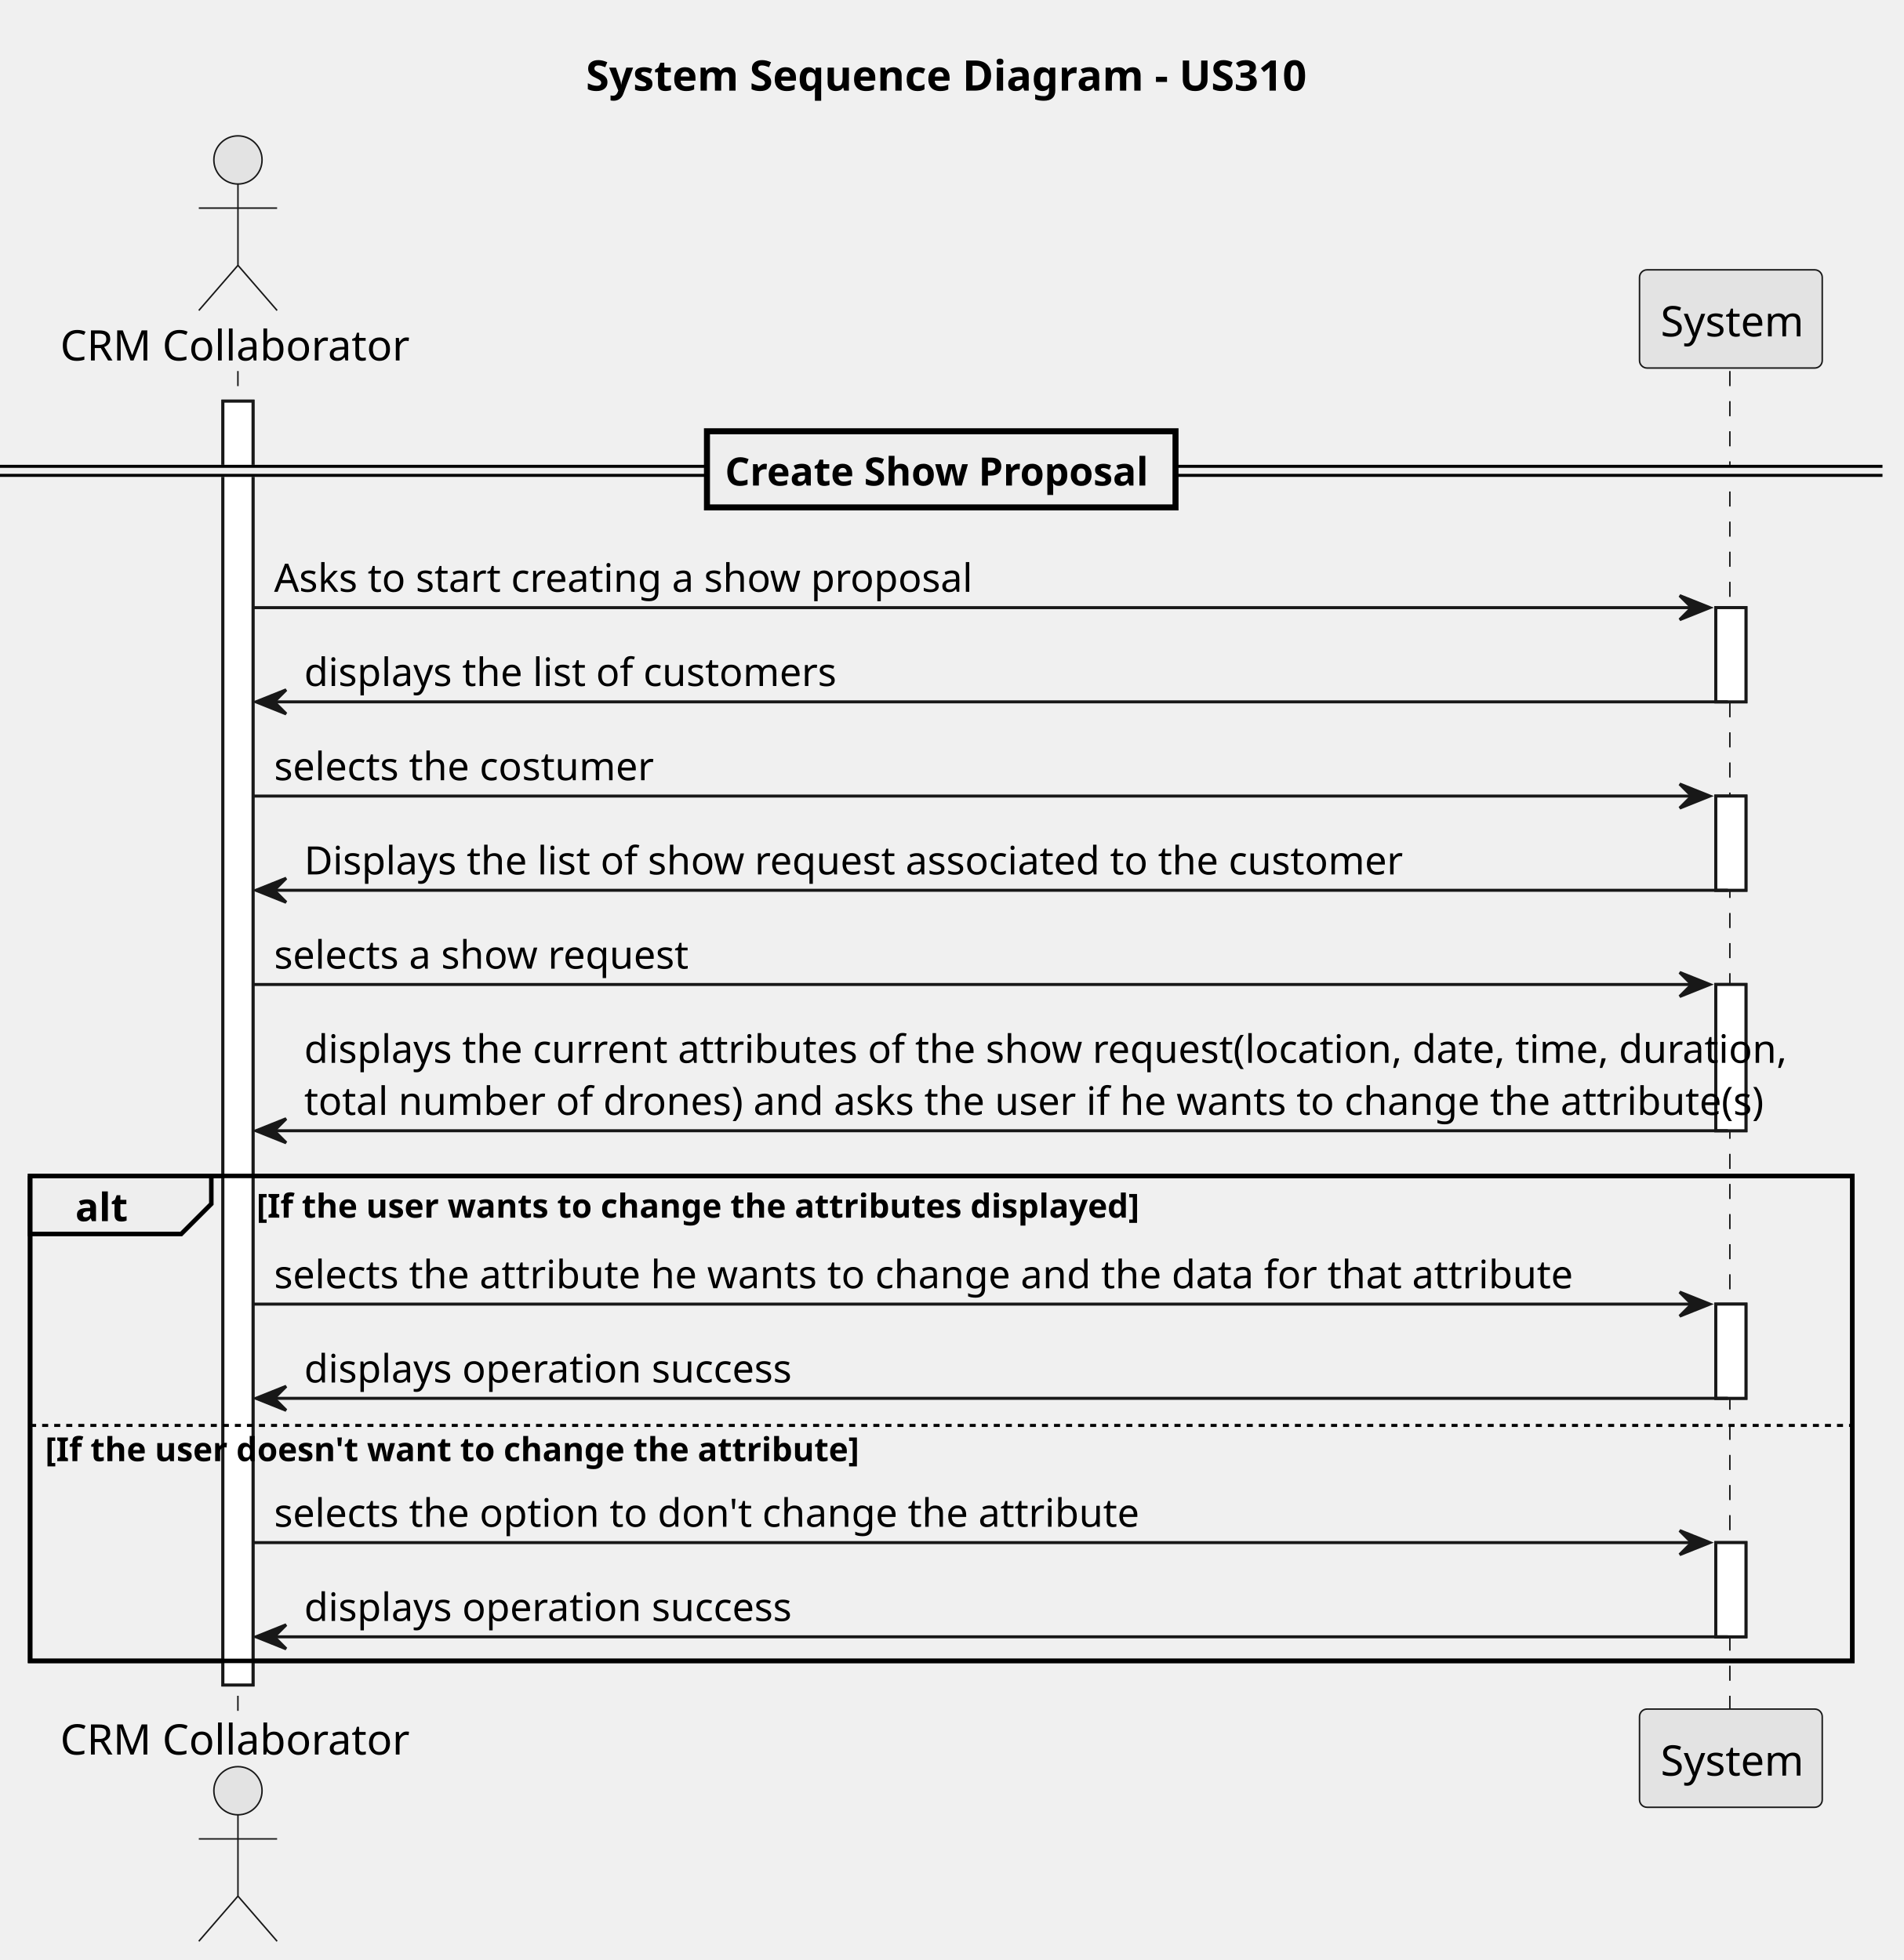
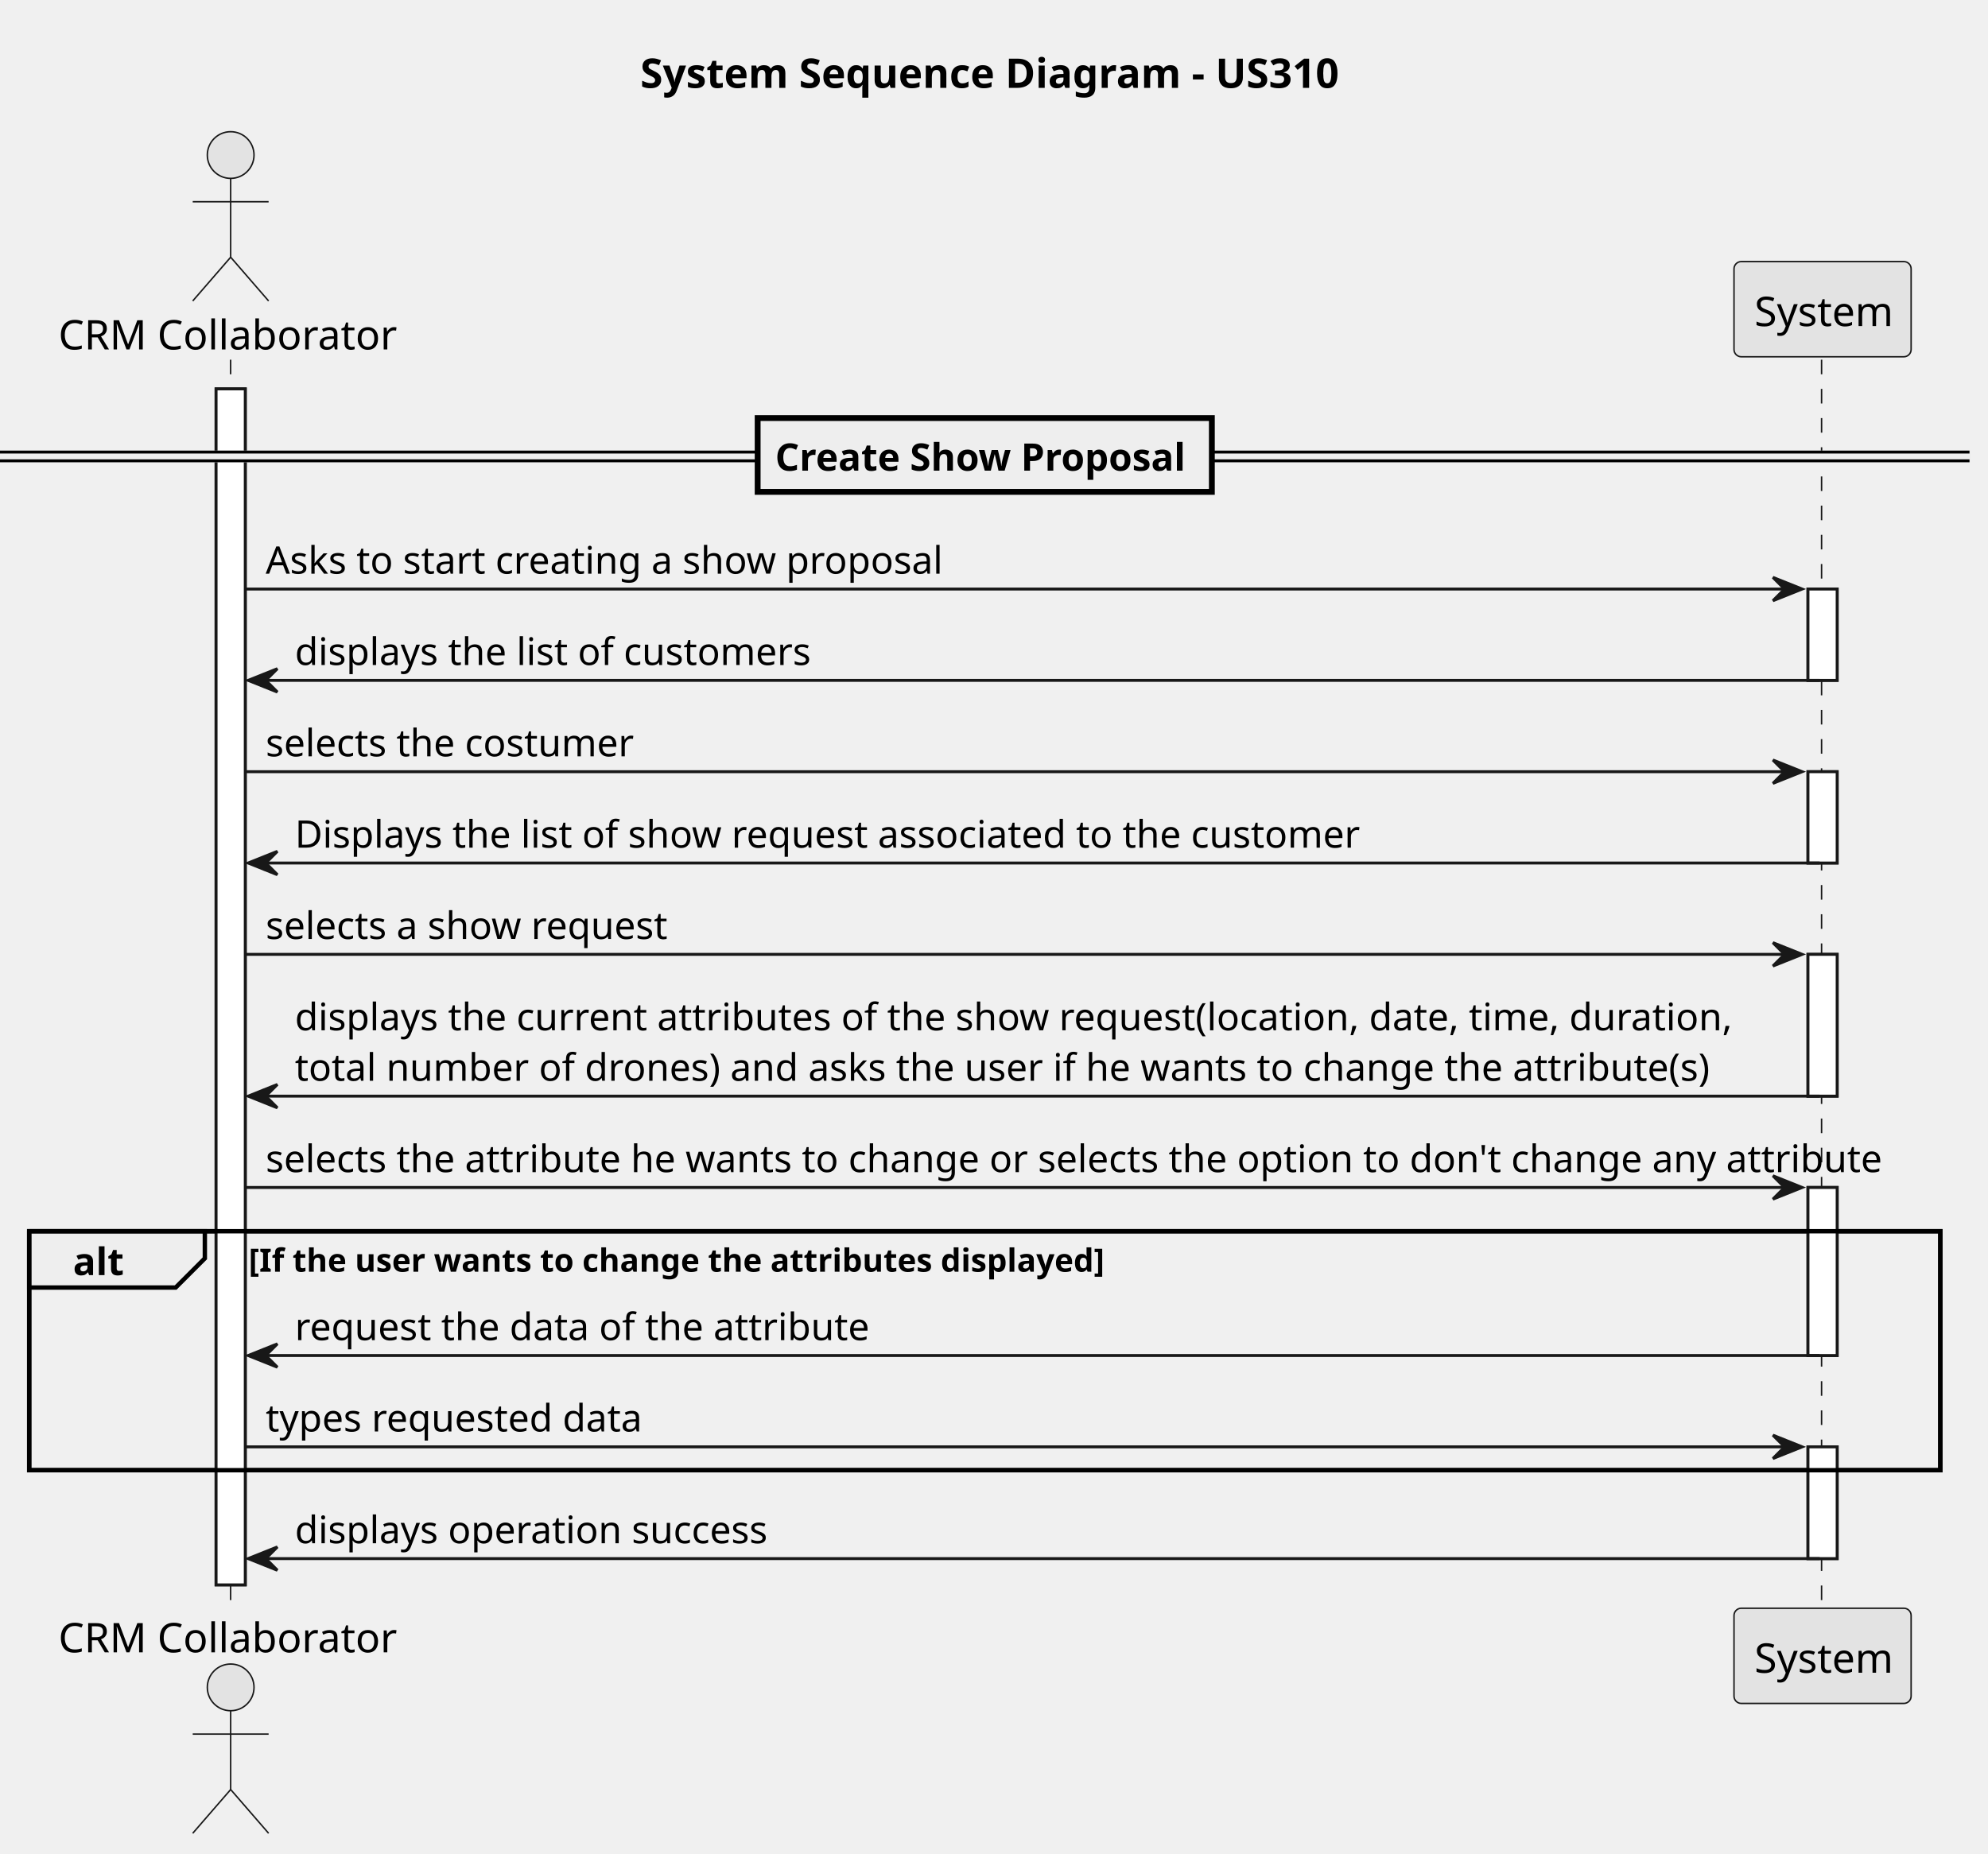
- <svg xmlns="http://www.w3.org/2000/svg" contentStyleType="text/css" height="651px" preserveAspectRatio="none" style="width:632px;height:651px;background:#FFFFFF;" version="1.1" viewBox="0 0 632 651" width="632px" zoomAndPan="magnify">
+ <svg xmlns="http://www.w3.org/2000/svg" contentStyleType="text/css" height="635px" preserveAspectRatio="none" style="width:681px;height:635px;background:#FFFFFF;" version="1.1" viewBox="0 0 681 635" width="681px" zoomAndPan="magnify">
  <defs />
  <g>
-     <text fill="#000000" font-family="sans-serif" font-size="14" font-weight="bold" lengthAdjust="spacing" textLength="234.992" x="194.555" y="30.107">System Sequence Diagram - US310</text>
-     <rect fill="#FFFFFF" height="426.414" style="stroke:#181818;stroke-width:1.0;" width="10" x="74.017" y="133.242" />
-     <rect fill="#FFFFFF" height="31.291" style="stroke:#181818;stroke-width:1.0;" width="10" x="569.765" y="201.824" />
-     <rect fill="#FFFFFF" height="31.291" style="stroke:#181818;stroke-width:1.0;" width="10" x="569.765" y="264.406" />
-     <rect fill="#FFFFFF" height="48.582" style="stroke:#181818;stroke-width:1.0;" width="10" x="569.765" y="326.988" />
-     <rect fill="#FFFFFF" height="31.291" style="stroke:#181818;stroke-width:1.0;" width="10" x="569.765" y="433.152" />
-     <rect fill="#FFFFFF" height="31.291" style="stroke:#181818;stroke-width:1.0;" width="10" x="569.765" y="512.365" />
-     <rect fill="none" height="161.086" style="stroke:#000000;stroke-width:1.5;" width="605.102" x="10" y="390.57" />
-     <line style="stroke:#181818;stroke-width:0.5;stroke-dasharray:5.0,5.0;" x1="79" x2="79" y1="123.242" y2="568.656" />
-     <line style="stroke:#181818;stroke-width:0.5;stroke-dasharray:5.0,5.0;" x1="574.427" x2="574.427" y1="123.242" y2="568.656" />
+     <text fill="#000000" font-family="sans-serif" font-size="14" font-weight="bold" lengthAdjust="spacing" textLength="234.992" x="219.337" y="30.107">System Sequence Diagram - US310</text>
+     <rect fill="#FFFFFF" height="409.783" style="stroke:#181818;stroke-width:1.0;" width="10" x="74.017" y="133.242" />
+     <rect fill="#FFFFFF" height="31.291" style="stroke:#181818;stroke-width:1.0;" width="10" x="619.329" y="201.824" />
+     <rect fill="#FFFFFF" height="31.291" style="stroke:#181818;stroke-width:1.0;" width="10" x="619.329" y="264.406" />
+     <rect fill="#FFFFFF" height="48.582" style="stroke:#181818;stroke-width:1.0;" width="10" x="619.329" y="326.988" />
+     <rect fill="#FFFFFF" height="57.582" style="stroke:#181818;stroke-width:1.0;" width="10" x="619.329" y="406.861" />
+     <rect fill="#FFFFFF" height="38.291" style="stroke:#181818;stroke-width:1.0;" width="10" x="619.329" y="495.734" />
+     <rect fill="none" height="81.873" style="stroke:#000000;stroke-width:1.5;" width="654.667" x="10" y="421.861" />
+     <line style="stroke:#181818;stroke-width:0.5;stroke-dasharray:5.0,5.0;" x1="79" x2="79" y1="123.242" y2="552.025" />
+     <line style="stroke:#181818;stroke-width:0.5;stroke-dasharray:5.0,5.0;" x1="623.991" x2="623.991" y1="123.242" y2="552.025" />
    <text fill="#000000" font-family="sans-serif" font-size="14" lengthAdjust="spacing" textLength="112.034" x="20" y="119.728">CRM Collaborator</text>
    <ellipse cx="79.017" cy="53.121" fill="#E3E3E3" rx="8" ry="8" style="stroke:#181818;stroke-width:0.5;" />
    <path d="M79.017,61.121 L79.017,88.121 M66.017,69.121 L92.017,69.121 M79.017,88.121 L66.017,103.121 M79.017,88.121 L92.017,103.121 " fill="none" style="stroke:#181818;stroke-width:0.5;" />
-     <text fill="#000000" font-family="sans-serif" font-size="14" lengthAdjust="spacing" textLength="112.034" x="20" y="582.764">CRM Collaborator</text>
-     <ellipse cx="79.017" cy="594.777" fill="#E3E3E3" rx="8" ry="8" style="stroke:#181818;stroke-width:0.5;" />
-     <path d="M79.017,602.777 L79.017,629.777 M66.017,610.777 L92.017,610.777 M79.017,629.777 L66.017,644.777 M79.017,629.777 L92.017,644.777 " fill="none" style="stroke:#181818;stroke-width:0.5;" />
-     <rect fill="#E3E3E3" height="32.621" rx="2.5" ry="2.5" style="stroke:#181818;stroke-width:0.5;" width="60.676" x="544.427" y="89.621" />
-     <text fill="#000000" font-family="sans-serif" font-size="14" lengthAdjust="spacing" textLength="46.676" x="551.427" y="111.728">System</text>
-     <rect fill="#E3E3E3" height="32.621" rx="2.5" ry="2.5" style="stroke:#181818;stroke-width:0.5;" width="60.676" x="544.427" y="567.656" />
-     <text fill="#000000" font-family="sans-serif" font-size="14" lengthAdjust="spacing" textLength="46.676" x="551.427" y="589.764">System</text>
-     <rect fill="#FFFFFF" height="426.414" style="stroke:#181818;stroke-width:1.0;" width="10" x="74.017" y="133.242" />
-     <rect fill="#FFFFFF" height="31.291" style="stroke:#181818;stroke-width:1.0;" width="10" x="569.765" y="201.824" />
-     <rect fill="#FFFFFF" height="31.291" style="stroke:#181818;stroke-width:1.0;" width="10" x="569.765" y="264.406" />
-     <rect fill="#FFFFFF" height="48.582" style="stroke:#181818;stroke-width:1.0;" width="10" x="569.765" y="326.988" />
-     <rect fill="#FFFFFF" height="31.291" style="stroke:#181818;stroke-width:1.0;" width="10" x="569.765" y="433.152" />
-     <rect fill="#FFFFFF" height="31.291" style="stroke:#181818;stroke-width:1.0;" width="10" x="569.765" y="512.365" />
-     <rect fill="#EEEEEE" height="3" style="stroke:#EEEEEE;stroke-width:1.0;" width="625.102" x="0" y="154.888" />
-     <line style="stroke:#000000;stroke-width:1.0;" x1="0" x2="625.102" y1="154.888" y2="154.888" />
-     <line style="stroke:#000000;stroke-width:1.0;" x1="0" x2="625.102" y1="157.888" y2="157.888" />
-     <rect fill="#EEEEEE" height="25.291" style="stroke:#000000;stroke-width:2.0;" width="155.591" x="234.756" y="143.242" />
-     <text fill="#000000" font-family="sans-serif" font-size="13" font-weight="bold" lengthAdjust="spacing" textLength="137.979" x="240.756" y="161.27">Create Show Proposal</text>
-     <polygon fill="#181818" points="557.765,197.824,567.765,201.824,557.765,205.824,561.765,201.824" style="stroke:#181818;stroke-width:1.0;" />
-     <line style="stroke:#181818;stroke-width:1.0;" x1="84.017" x2="563.765" y1="201.824" y2="201.824" />
+     <text fill="#000000" font-family="sans-serif" font-size="14" lengthAdjust="spacing" textLength="112.034" x="20" y="566.133">CRM Collaborator</text>
+     <ellipse cx="79.017" cy="578.146" fill="#E3E3E3" rx="8" ry="8" style="stroke:#181818;stroke-width:0.5;" />
+     <path d="M79.017,586.146 L79.017,613.146 M66.017,594.146 L92.017,594.146 M79.017,613.146 L66.017,628.146 M79.017,613.146 L92.017,628.146 " fill="none" style="stroke:#181818;stroke-width:0.5;" />
+     <rect fill="#E3E3E3" height="32.621" rx="2.5" ry="2.5" style="stroke:#181818;stroke-width:0.5;" width="60.676" x="593.991" y="89.621" />
+     <text fill="#000000" font-family="sans-serif" font-size="14" lengthAdjust="spacing" textLength="46.676" x="600.991" y="111.728">System</text>
+     <rect fill="#E3E3E3" height="32.621" rx="2.5" ry="2.5" style="stroke:#181818;stroke-width:0.5;" width="60.676" x="593.991" y="551.025" />
+     <text fill="#000000" font-family="sans-serif" font-size="14" lengthAdjust="spacing" textLength="46.676" x="600.991" y="573.133">System</text>
+     <rect fill="#FFFFFF" height="409.783" style="stroke:#181818;stroke-width:1.0;" width="10" x="74.017" y="133.242" />
+     <rect fill="#FFFFFF" height="31.291" style="stroke:#181818;stroke-width:1.0;" width="10" x="619.329" y="201.824" />
+     <rect fill="#FFFFFF" height="31.291" style="stroke:#181818;stroke-width:1.0;" width="10" x="619.329" y="264.406" />
+     <rect fill="#FFFFFF" height="48.582" style="stroke:#181818;stroke-width:1.0;" width="10" x="619.329" y="326.988" />
+     <rect fill="#FFFFFF" height="57.582" style="stroke:#181818;stroke-width:1.0;" width="10" x="619.329" y="406.861" />
+     <rect fill="#FFFFFF" height="38.291" style="stroke:#181818;stroke-width:1.0;" width="10" x="619.329" y="495.734" />
+     <rect fill="#EEEEEE" height="3" style="stroke:#EEEEEE;stroke-width:1.0;" width="674.667" x="0" y="154.888" />
+     <line style="stroke:#000000;stroke-width:1.0;" x1="0" x2="674.667" y1="154.888" y2="154.888" />
+     <line style="stroke:#000000;stroke-width:1.0;" x1="0" x2="674.667" y1="157.888" y2="157.888" />
+     <rect fill="#EEEEEE" height="25.291" style="stroke:#000000;stroke-width:2.0;" width="155.591" x="259.538" y="143.242" />
+     <text fill="#000000" font-family="sans-serif" font-size="13" font-weight="bold" lengthAdjust="spacing" textLength="137.979" x="265.538" y="161.27">Create Show Proposal</text>
+     <polygon fill="#181818" points="607.329,197.824,617.329,201.824,607.329,205.824,611.329,201.824" style="stroke:#181818;stroke-width:1.0;" />
+     <line style="stroke:#181818;stroke-width:1.0;" x1="84.017" x2="613.329" y1="201.824" y2="201.824" />
    <text fill="#000000" font-family="sans-serif" font-size="13" lengthAdjust="spacing" textLength="219.661" x="91.017" y="196.561">Asks to start creating a show proposal</text>
    <polygon fill="#181818" points="95.017,229.115,85.017,233.115,95.017,237.115,91.017,233.115" style="stroke:#181818;stroke-width:1.0;" />
-     <line style="stroke:#181818;stroke-width:1.0;" x1="89.017" x2="573.765" y1="233.115" y2="233.115" />
+     <line style="stroke:#181818;stroke-width:1.0;" x1="89.017" x2="623.329" y1="233.115" y2="233.115" />
    <text fill="#000000" font-family="sans-serif" font-size="13" lengthAdjust="spacing" textLength="166.175" x="101.017" y="227.852">displays the list of customers</text>
-     <polygon fill="#181818" points="557.765,260.406,567.765,264.406,557.765,268.406,561.765,264.406" style="stroke:#181818;stroke-width:1.0;" />
-     <line style="stroke:#181818;stroke-width:1.0;" x1="84.017" x2="563.765" y1="264.406" y2="264.406" />
+     <polygon fill="#181818" points="607.329,260.406,617.329,264.406,607.329,268.406,611.329,264.406" style="stroke:#181818;stroke-width:1.0;" />
+     <line style="stroke:#181818;stroke-width:1.0;" x1="84.017" x2="613.329" y1="264.406" y2="264.406" />
    <text fill="#000000" font-family="sans-serif" font-size="13" lengthAdjust="spacing" textLength="119.215" x="91.017" y="259.144">selects the costumer</text>
    <polygon fill="#181818" points="95.017,291.697,85.017,295.697,95.017,299.697,91.017,295.697" style="stroke:#181818;stroke-width:1.0;" />
-     <line style="stroke:#181818;stroke-width:1.0;" x1="89.017" x2="573.765" y1="295.697" y2="295.697" />
+     <line style="stroke:#181818;stroke-width:1.0;" x1="89.017" x2="623.329" y1="295.697" y2="295.697" />
    <text fill="#000000" font-family="sans-serif" font-size="13" lengthAdjust="spacing" textLength="344.665" x="101.017" y="290.435">Displays the list of show request associated to the customer</text>
-     <polygon fill="#181818" points="557.765,322.988,567.765,326.988,557.765,330.988,561.765,326.988" style="stroke:#181818;stroke-width:1.0;" />
-     <line style="stroke:#181818;stroke-width:1.0;" x1="84.017" x2="563.765" y1="326.988" y2="326.988" />
+     <polygon fill="#181818" points="607.329,322.988,617.329,326.988,607.329,330.988,611.329,326.988" style="stroke:#181818;stroke-width:1.0;" />
+     <line style="stroke:#181818;stroke-width:1.0;" x1="84.017" x2="613.329" y1="326.988" y2="326.988" />
    <text fill="#000000" font-family="sans-serif" font-size="13" lengthAdjust="spacing" textLength="132.234" x="91.017" y="321.726">selects a show request</text>
    <polygon fill="#181818" points="95.017,371.57,85.017,375.57,95.017,379.57,91.017,375.57" style="stroke:#181818;stroke-width:1.0;" />
-     <line style="stroke:#181818;stroke-width:1.0;" x1="89.017" x2="573.765" y1="375.57" y2="375.57" />
+     <line style="stroke:#181818;stroke-width:1.0;" x1="89.017" x2="623.329" y1="375.57" y2="375.57" />
    <text fill="#000000" font-family="sans-serif" font-size="13" lengthAdjust="spacing" textLength="458.136" x="101.017" y="353.017">displays the current attributes of the show request(location, date, time, duration,</text>
    <text fill="#000000" font-family="sans-serif" font-size="13" lengthAdjust="spacing" textLength="454.53" x="101.017" y="370.308">total number of drones) and asks the user if he wants to change the attribute(s)</text>
-     <path d="M10,390.57 L70.171,390.57 L70.171,399.861 L60.171,409.861 L10,409.861 L10,390.57 " fill="#EEEEEE" style="stroke:#000000;stroke-width:1.5;" />
-     <rect fill="none" height="161.086" style="stroke:#000000;stroke-width:1.5;" width="605.102" x="10" y="390.57" />
-     <text fill="#000000" font-family="sans-serif" font-size="13" font-weight="bold" lengthAdjust="spacing" textLength="15.171" x="25" y="405.599">alt</text>
-     <text fill="#000000" font-family="sans-serif" font-size="11" font-weight="bold" lengthAdjust="spacing" textLength="275.655" x="85.171" y="404.44">[If the user wants to change the attributes displayed]</text>
-     <polygon fill="#181818" points="557.765,429.152,567.765,433.152,557.765,437.152,561.765,433.152" style="stroke:#181818;stroke-width:1.0;" />
-     <line style="stroke:#181818;stroke-width:1.0;" x1="84.017" x2="563.765" y1="433.152" y2="433.152" />
-     <text fill="#000000" font-family="sans-serif" font-size="13" lengthAdjust="spacing" textLength="399.648" x="91.017" y="427.89">selects the attribute he wants to change and the data for that attribute</text>
+     <polygon fill="#181818" points="607.329,402.861,617.329,406.861,607.329,410.861,611.329,406.861" style="stroke:#181818;stroke-width:1.0;" />
+     <line style="stroke:#181818;stroke-width:1.0;" x1="84.017" x2="613.329" y1="406.861" y2="406.861" />
+     <text fill="#000000" font-family="sans-serif" font-size="13" lengthAdjust="spacing" textLength="516.312" x="91.017" y="401.599">selects the attribute he wants to change or selects the option to don't change any attribute</text>
+     <path d="M10,421.861 L70.171,421.861 L70.171,431.152 L60.171,441.152 L10,441.152 L10,421.861 " fill="#EEEEEE" style="stroke:#000000;stroke-width:1.5;" />
+     <rect fill="none" height="81.873" style="stroke:#000000;stroke-width:1.5;" width="654.667" x="10" y="421.861" />
+     <text fill="#000000" font-family="sans-serif" font-size="13" font-weight="bold" lengthAdjust="spacing" textLength="15.171" x="25" y="436.89">alt</text>
+     <text fill="#000000" font-family="sans-serif" font-size="11" font-weight="bold" lengthAdjust="spacing" textLength="275.655" x="85.171" y="435.731">[If the user wants to change the attributes displayed]</text>
    <polygon fill="#181818" points="95.017,460.443,85.017,464.443,95.017,468.443,91.017,464.443" style="stroke:#181818;stroke-width:1.0;" />
-     <line style="stroke:#181818;stroke-width:1.0;" x1="89.017" x2="573.765" y1="464.443" y2="464.443" />
-     <text fill="#000000" font-family="sans-serif" font-size="13" lengthAdjust="spacing" textLength="155.359" x="101.017" y="459.181">displays operation success</text>
-     <line style="stroke:#000000;stroke-width:1.0;stroke-dasharray:2.0,2.0;" x1="10" x2="615.102" y1="473.443" y2="473.443" />
-     <text fill="#000000" font-family="sans-serif" font-size="11" font-weight="bold" lengthAdjust="spacing" textLength="251.351" x="15" y="485.313">[If the user doesn't want to change the attribute]</text>
-     <polygon fill="#181818" points="557.765,508.365,567.765,512.365,557.765,516.365,561.765,512.365" style="stroke:#181818;stroke-width:1.0;" />
-     <line style="stroke:#181818;stroke-width:1.0;" x1="84.017" x2="563.765" y1="512.365" y2="512.365" />
-     <text fill="#000000" font-family="sans-serif" font-size="13" lengthAdjust="spacing" textLength="265.554" x="91.017" y="507.103">selects the option to don't change the attribute</text>
-     <polygon fill="#181818" points="95.017,539.656,85.017,543.656,95.017,547.656,91.017,543.656" style="stroke:#181818;stroke-width:1.0;" />
-     <line style="stroke:#181818;stroke-width:1.0;" x1="89.017" x2="573.765" y1="543.656" y2="543.656" />
-     <text fill="#000000" font-family="sans-serif" font-size="13" lengthAdjust="spacing" textLength="155.359" x="101.017" y="538.394">displays operation success</text>
+     <line style="stroke:#181818;stroke-width:1.0;" x1="89.017" x2="623.329" y1="464.443" y2="464.443" />
+     <text fill="#000000" font-family="sans-serif" font-size="13" lengthAdjust="spacing" textLength="180.68" x="101.017" y="459.181">request the data of the attribute</text>
+     <polygon fill="#181818" points="607.329,491.734,617.329,495.734,607.329,499.734,611.329,495.734" style="stroke:#181818;stroke-width:1.0;" />
+     <line style="stroke:#181818;stroke-width:1.0;" x1="84.017" x2="613.329" y1="495.734" y2="495.734" />
+     <text fill="#000000" font-family="sans-serif" font-size="13" lengthAdjust="spacing" textLength="121.418" x="91.017" y="490.472">types requested data</text>
+     <polygon fill="#181818" points="95.017,530.025,85.017,534.025,95.017,538.025,91.017,534.025" style="stroke:#181818;stroke-width:1.0;" />
+     <line style="stroke:#181818;stroke-width:1.0;" x1="89.017" x2="623.329" y1="534.025" y2="534.025" />
+     <text fill="#000000" font-family="sans-serif" font-size="13" lengthAdjust="spacing" textLength="155.359" x="101.017" y="528.763">displays operation success</text>
  </g>
</svg>
